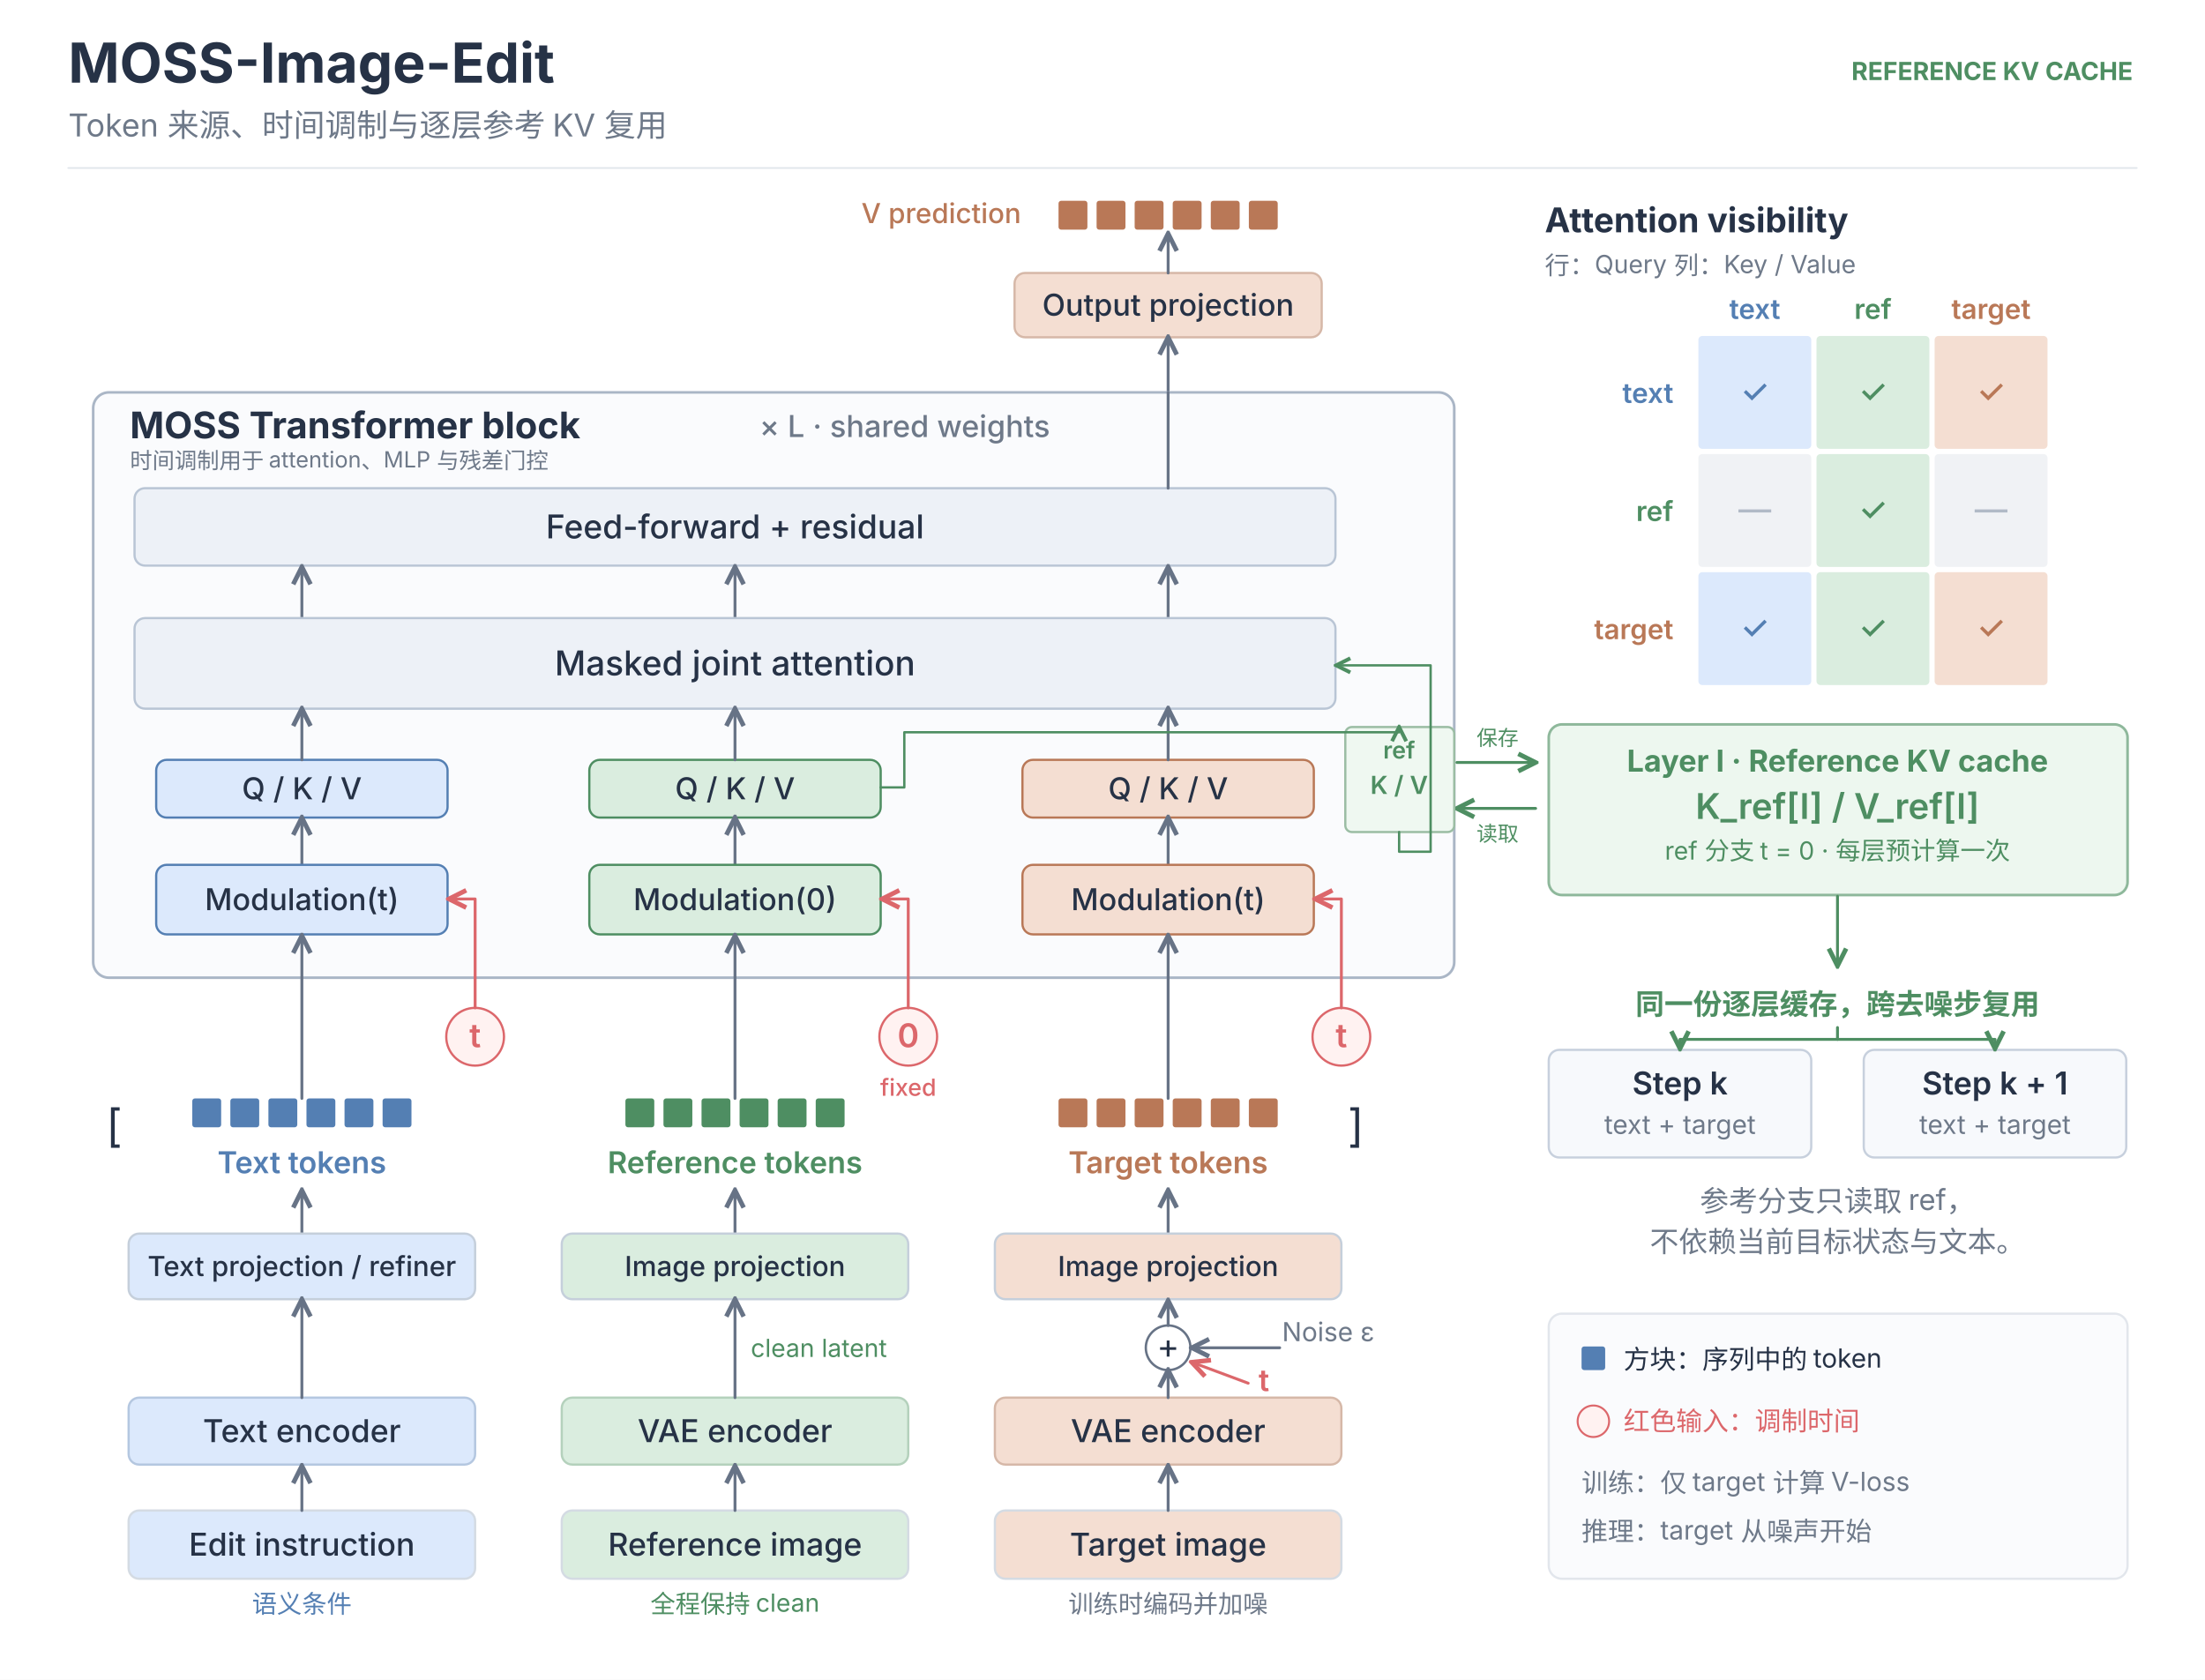
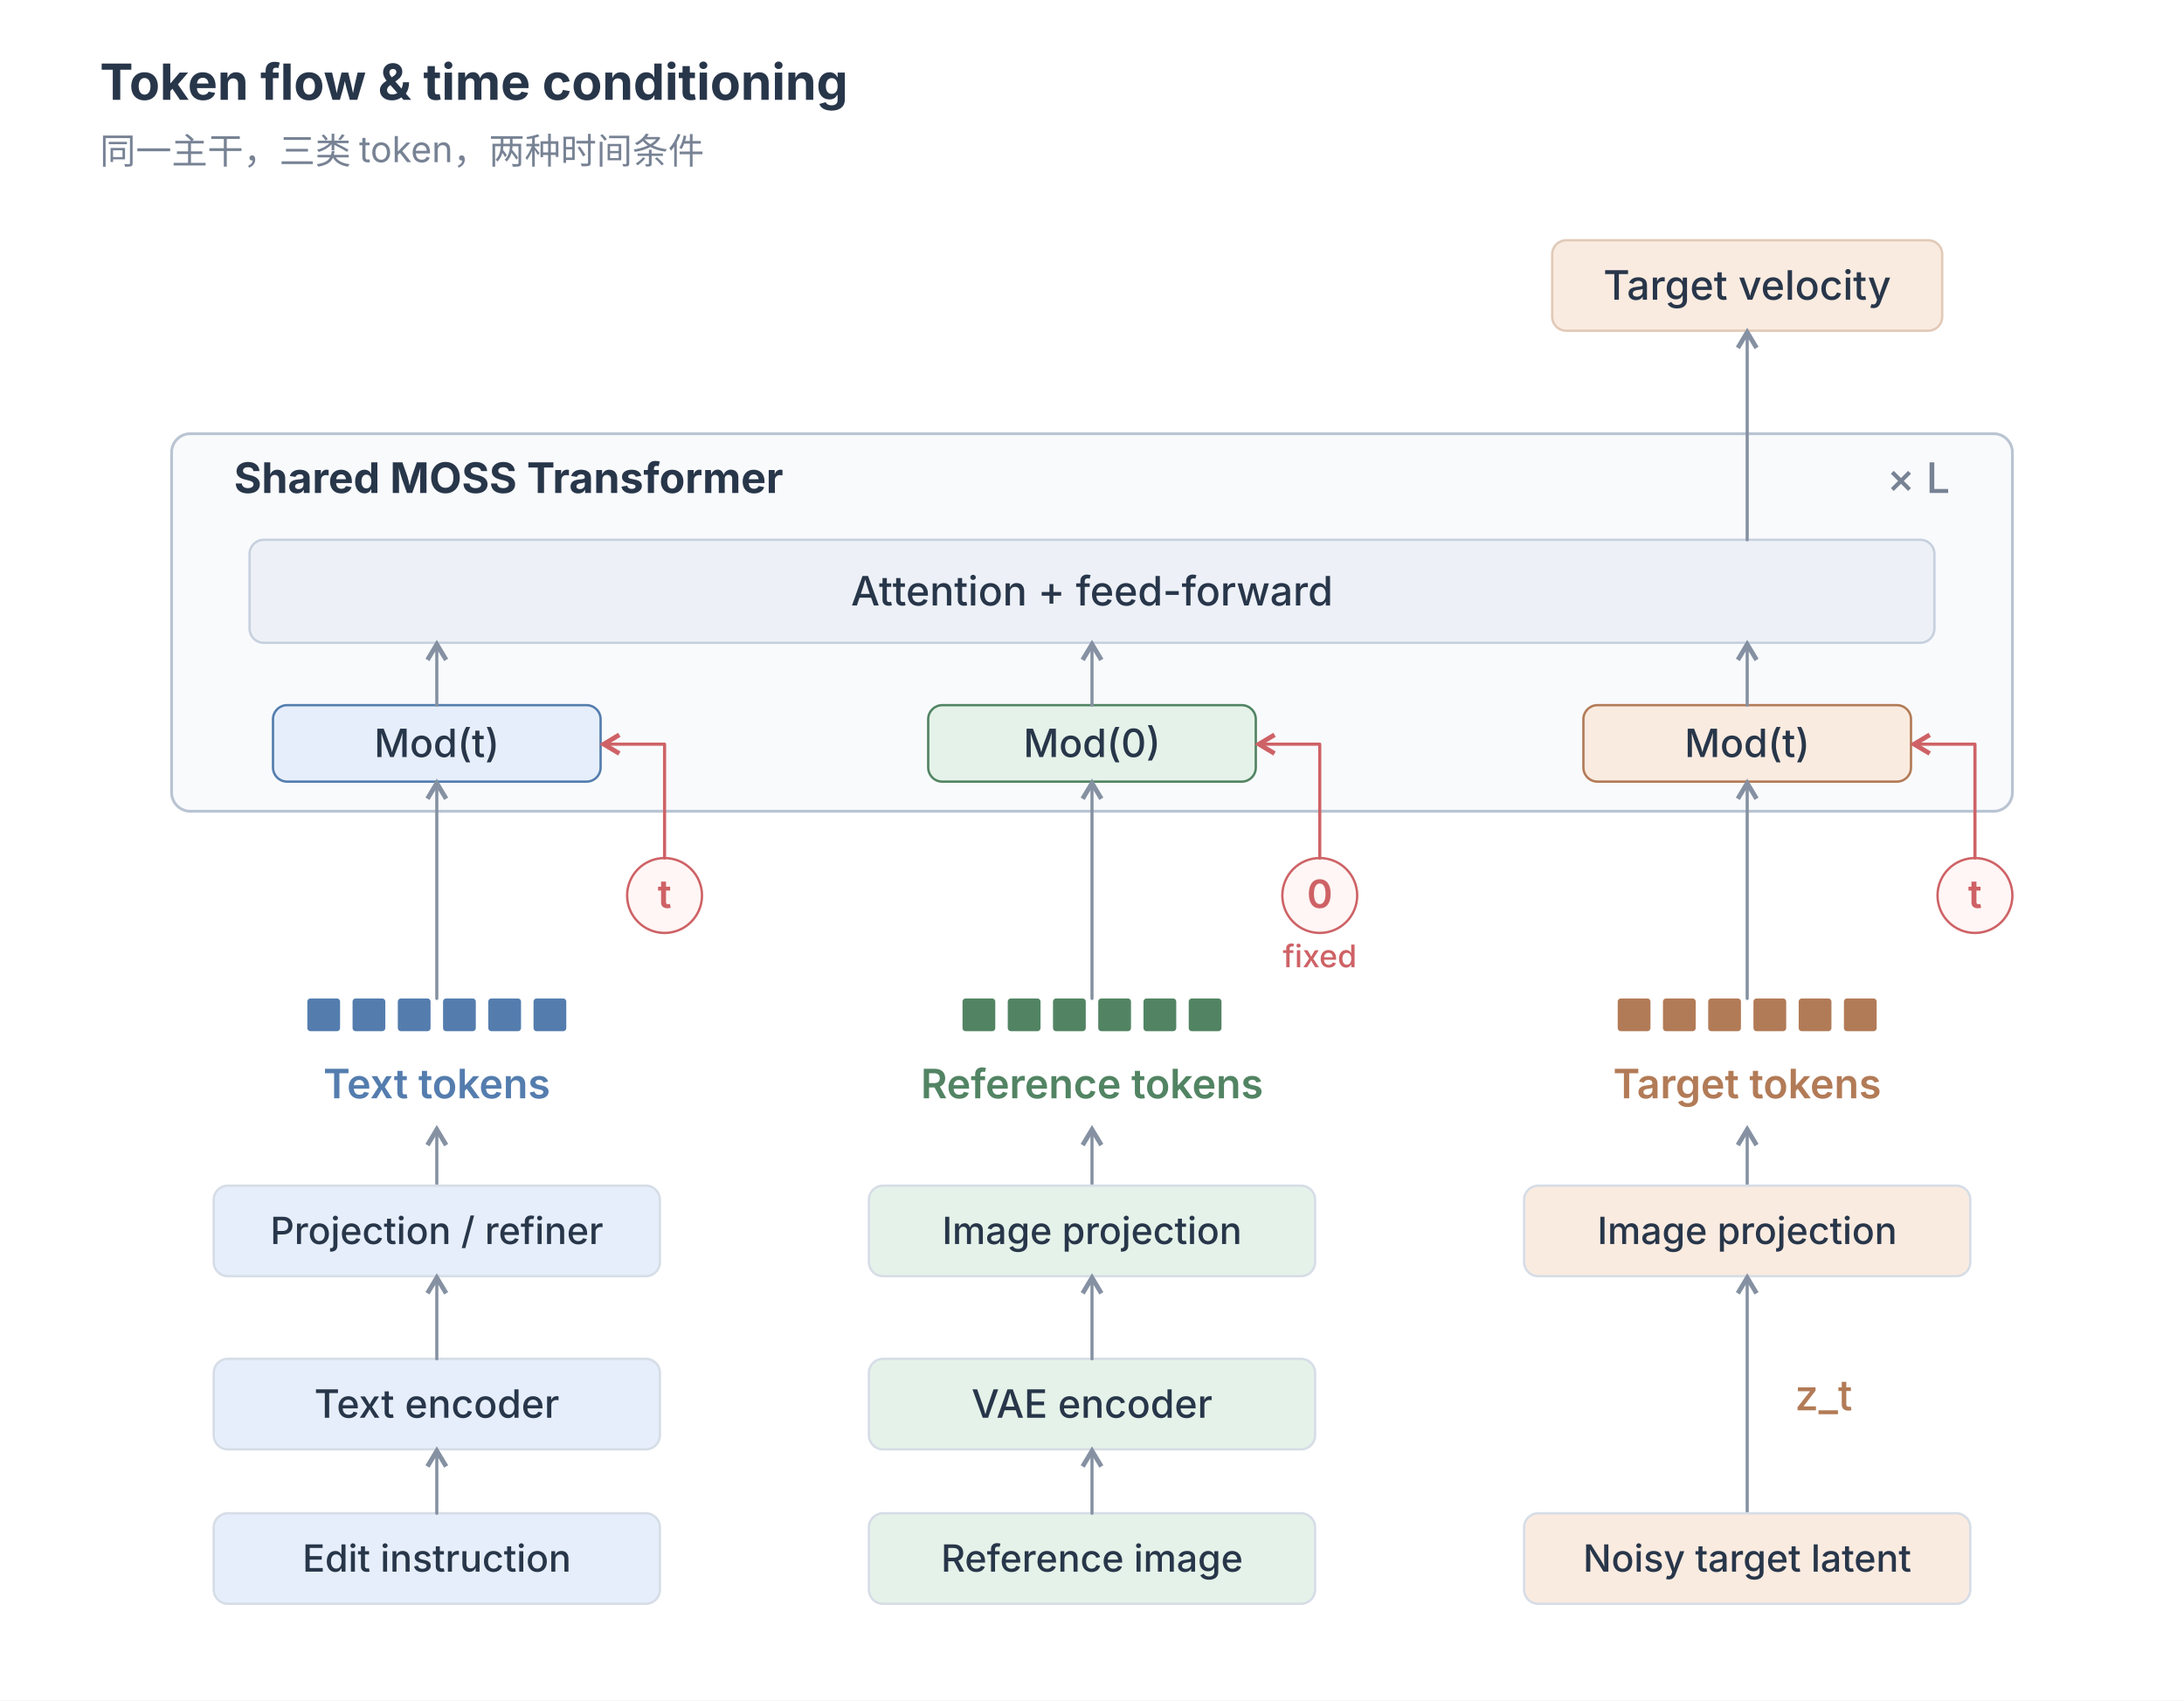
- <svg xmlns="http://www.w3.org/2000/svg" viewBox="0 0 1680 1280" role="img" aria-labelledby="title desc">
+ <svg xmlns="http://www.w3.org/2000/svg" width="1400" height="1090" viewBox="0 0 1400 1090" role="img" aria-labelledby="title desc">
  <defs>
-     <marker id="arrow" markerWidth="8" markerHeight="8" refX="7" refY="4" orient="auto-start-reverse">
-       <path d="M1 1 L7 4 L1 7" fill="none" stroke="#677386" stroke-width="1.6" />
+     <marker id="arrow" markerWidth="9" markerHeight="9" refX="7" refY="4.5" orient="auto">
+       <path d="M2 1.5 L7 4.5 L2 7.5" fill="none" stroke="#8591a2" stroke-width="1.5" />
    </marker>
-     <marker id="time" markerWidth="8" markerHeight="8" refX="7" refY="4" orient="auto-start-reverse">
-       <path d="M1 1 L7 4 L1 7" fill="none" stroke="#dc676b" stroke-width="1.6" />
+     <marker id="time" markerWidth="9" markerHeight="9" refX="7" refY="4.5" orient="auto">
+       <path d="M2 1.5 L7 4.5 L2 7.5" fill="none" stroke="#ce6266" stroke-width="1.5" />
    </marker>
-     <marker id="cache" markerWidth="8" markerHeight="8" refX="7" refY="4" orient="auto-start-reverse">
-       <path d="M1 1 L7 4 L1 7" fill="none" stroke="#4e8e62" stroke-width="1.6" />
+     <marker id="cache" markerWidth="9" markerHeight="9" refX="7" refY="4.5" orient="auto">
+       <path d="M2 1.5 L7 4.5 L2 7.5" fill="none" stroke="#528463" stroke-width="1.5" />
    </marker>
  </defs>
-   <rect width="1680" height="1280" fill="white" />
+   <rect width="1400" height="1090" fill="white" />
  <g font-family="Inter, Noto Sans CJK SC, sans-serif">
-     <text x="52" y="63" fill="#263246" font-size="42" font-weight="700" text-anchor="start">MOSS-Image-Edit</text>
-     <text x="52" y="104" fill="#6e7989" font-size="24" font-weight="400" text-anchor="start">Token 来源、时间调制与逐层参考 KV 复用</text>
-     <text x="1625" y="61" fill="#4e8e62" font-size="19" font-weight="650" text-anchor="end">REFERENCE KV CACHE</text>
-     <path d="M52 128 H1628" fill="none" stroke="#e1e6ec" stroke-width="1.3" stroke-linecap="round" stroke-linejoin="round" />
-     <rect x="806.5" y="153" width="22" height="22" rx="2" fill="#b97857" stroke="none" stroke-width="1.7" />
-     <rect x="835.5" y="153" width="22" height="22" rx="2" fill="#b97857" stroke="none" stroke-width="1.7" />
-     <rect x="864.5" y="153" width="22" height="22" rx="2" fill="#b97857" stroke="none" stroke-width="1.7" />
-     <rect x="893.5" y="153" width="22" height="22" rx="2" fill="#b97857" stroke="none" stroke-width="1.7" />
-     <rect x="922.5" y="153" width="22" height="22" rx="2" fill="#b97857" stroke="none" stroke-width="1.7" />
-     <rect x="951.5" y="153" width="22" height="22" rx="2" fill="#b97857" stroke="none" stroke-width="1.7" />
-     <text x="778" y="170" fill="#b97857" font-size="21" font-weight="550" text-anchor="end">V prediction</text>
-     <rect x="773.0" y="208" width="234" height="49" rx="8" fill="#f4ded2" stroke="#d6b8a8" stroke-width="1.7" />
-     <text x="890" y="240.55" fill="#263246" font-size="23" font-weight="550" text-anchor="middle">Output projection</text>
-     <path d="M890 208 V178" fill="none" stroke="#677386" stroke-width="2.2" stroke-linecap="round" stroke-linejoin="round" marker-end="url(#arrow)" />
-     <path d="M890 299 V257" fill="none" stroke="#677386" stroke-width="2.2" stroke-linecap="round" stroke-linejoin="round" marker-end="url(#arrow)" />
-     <rect x="71" y="299" width="1037" height="446" rx="12" fill="#fafbfd" stroke="#aab6c6" stroke-width="2" />
-     <text x="99" y="334" fill="#263246" font-size="28" font-weight="650" text-anchor="start">MOSS Transformer block</text>
-     <text x="800" y="333" fill="#6e7989" font-size="23" font-weight="500" text-anchor="end">× L · shared weights</text>
-     <text x="99" y="357" fill="#6e7989" font-size="17" font-weight="400" text-anchor="start">时间调制用于 attention、MLP 与残差门控</text>
-     <rect x="102.5" y="372" width="915" height="59" rx="8" fill="#edf1f7" stroke="#b9c5d5" stroke-width="1.7" />
-     <text x="560" y="410.25" fill="#263246" font-size="25" font-weight="550" text-anchor="middle">Feed-forward + residual</text>
-     <path d="M890 372 V299" fill="none" stroke="#677386" stroke-width="2.2" stroke-linecap="round" stroke-linejoin="round" />
-     <path d="M230 471 V432" fill="none" stroke="#677386" stroke-width="2.2" stroke-linecap="round" stroke-linejoin="round" marker-end="url(#arrow)" />
-     <path d="M560 471 V432" fill="none" stroke="#677386" stroke-width="2.2" stroke-linecap="round" stroke-linejoin="round" marker-end="url(#arrow)" />
-     <path d="M890 471 V432" fill="none" stroke="#677386" stroke-width="2.2" stroke-linecap="round" stroke-linejoin="round" marker-end="url(#arrow)" />
-     <rect x="102.5" y="471" width="915" height="69" rx="8" fill="#edf1f7" stroke="#b9c5d5" stroke-width="1.7" />
-     <text x="560" y="514.6" fill="#263246" font-size="26" font-weight="550" text-anchor="middle">Masked joint attention</text>
-     <rect x="119.0" y="579" width="222" height="44" rx="8" fill="#dce9fc" stroke="#547fb3" stroke-width="1.7" />
-     <text x="230" y="609.05" fill="#263246" font-size="23" font-weight="550" text-anchor="middle">Q / K / V</text>
-     <path d="M230 579 V540" fill="none" stroke="#677386" stroke-width="2.2" stroke-linecap="round" stroke-linejoin="round" marker-end="url(#arrow)" />
-     <path d="M230 659 V623" fill="none" stroke="#677386" stroke-width="2.2" stroke-linecap="round" stroke-linejoin="round" marker-end="url(#arrow)" />
-     <rect x="449.0" y="579" width="222" height="44" rx="8" fill="#daeddf" stroke="#4e8e62" stroke-width="1.7" />
-     <text x="560" y="609.05" fill="#263246" font-size="23" font-weight="550" text-anchor="middle">Q / K / V</text>
-     <path d="M560 579 V540" fill="none" stroke="#677386" stroke-width="2.2" stroke-linecap="round" stroke-linejoin="round" marker-end="url(#arrow)" />
-     <path d="M560 659 V623" fill="none" stroke="#677386" stroke-width="2.2" stroke-linecap="round" stroke-linejoin="round" marker-end="url(#arrow)" />
-     <rect x="779.0" y="579" width="222" height="44" rx="8" fill="#f4ded2" stroke="#b97857" stroke-width="1.7" />
-     <text x="890" y="609.05" fill="#263246" font-size="23" font-weight="550" text-anchor="middle">Q / K / V</text>
-     <path d="M890 579 V540" fill="none" stroke="#677386" stroke-width="2.2" stroke-linecap="round" stroke-linejoin="round" marker-end="url(#arrow)" />
-     <path d="M890 659 V623" fill="none" stroke="#677386" stroke-width="2.2" stroke-linecap="round" stroke-linejoin="round" marker-end="url(#arrow)" />
-     <rect x="119.0" y="659" width="222" height="53" rx="8" fill="#dce9fc" stroke="#547fb3" stroke-width="1.7" />
-     <text x="230" y="693.55" fill="#263246" font-size="23" font-weight="550" text-anchor="middle">Modulation(t)</text>
-     <rect x="449.0" y="659" width="222" height="53" rx="8" fill="#daeddf" stroke="#4e8e62" stroke-width="1.7" />
-     <text x="560" y="693.55" fill="#263246" font-size="23" font-weight="550" text-anchor="middle">Modulation(0)</text>
-     <rect x="779.0" y="659" width="222" height="53" rx="8" fill="#f4ded2" stroke="#b97857" stroke-width="1.7" />
-     <text x="890" y="693.55" fill="#263246" font-size="23" font-weight="550" text-anchor="middle">Modulation(t)</text>
-     <circle cx="362" cy="790" r="22" fill="#fff2f1" stroke="#dc676b" stroke-width="1.7" />
-     <text x="362" y="798" fill="#dc676b" font-size="25" font-weight="600" text-anchor="middle">t</text>
-     <path d="M362 768 V685 H342" fill="none" stroke="#dc676b" stroke-width="2.2" stroke-linecap="round" stroke-linejoin="round" marker-end="url(#time)" />
-     <path d="M230 837 V746" fill="none" stroke="#677386" stroke-width="2.2" stroke-linecap="round" stroke-linejoin="round" />
-     <path d="M230 745 V713" fill="none" stroke="#677386" stroke-width="2.2" stroke-linecap="round" stroke-linejoin="round" marker-end="url(#arrow)" />
-     <circle cx="692" cy="790" r="22" fill="#fff2f1" stroke="#dc676b" stroke-width="1.7" />
-     <text x="692" y="798" fill="#dc676b" font-size="25" font-weight="600" text-anchor="middle">0</text>
-     <path d="M692 768 V685 H672" fill="none" stroke="#dc676b" stroke-width="2.2" stroke-linecap="round" stroke-linejoin="round" marker-end="url(#time)" />
-     <path d="M560 837 V746" fill="none" stroke="#677386" stroke-width="2.2" stroke-linecap="round" stroke-linejoin="round" />
-     <path d="M560 745 V713" fill="none" stroke="#677386" stroke-width="2.2" stroke-linecap="round" stroke-linejoin="round" marker-end="url(#arrow)" />
-     <circle cx="1022" cy="790" r="22" fill="#fff2f1" stroke="#dc676b" stroke-width="1.7" />
-     <text x="1022" y="798" fill="#dc676b" font-size="25" font-weight="600" text-anchor="middle">t</text>
-     <path d="M1022 768 V685 H1002" fill="none" stroke="#dc676b" stroke-width="2.2" stroke-linecap="round" stroke-linejoin="round" marker-end="url(#time)" />
-     <path d="M890 837 V746" fill="none" stroke="#677386" stroke-width="2.2" stroke-linecap="round" stroke-linejoin="round" />
-     <path d="M890 745 V713" fill="none" stroke="#677386" stroke-width="2.2" stroke-linecap="round" stroke-linejoin="round" marker-end="url(#arrow)" />
-     <text x="692" y="835" fill="#dc676b" font-size="18" font-weight="500" text-anchor="middle">fixed</text>
-     <rect x="146.5" y="837" width="22" height="22" rx="2" fill="#547fb3" stroke="none" stroke-width="1.7" />
-     <rect x="175.5" y="837" width="22" height="22" rx="2" fill="#547fb3" stroke="none" stroke-width="1.7" />
-     <rect x="204.5" y="837" width="22" height="22" rx="2" fill="#547fb3" stroke="none" stroke-width="1.7" />
-     <rect x="233.5" y="837" width="22" height="22" rx="2" fill="#547fb3" stroke="none" stroke-width="1.7" />
-     <rect x="262.5" y="837" width="22" height="22" rx="2" fill="#547fb3" stroke="none" stroke-width="1.7" />
-     <rect x="291.5" y="837" width="22" height="22" rx="2" fill="#547fb3" stroke="none" stroke-width="1.7" />
-     <text x="230" y="894" fill="#547fb3" font-size="23" font-weight="600" text-anchor="middle">Text tokens</text>
-     <path d="M230 940 V907" fill="none" stroke="#677386" stroke-width="2.2" stroke-linecap="round" stroke-linejoin="round" marker-end="url(#arrow)" />
-     <rect x="476.5" y="837" width="22" height="22" rx="2" fill="#4e8e62" stroke="none" stroke-width="1.7" />
-     <rect x="505.5" y="837" width="22" height="22" rx="2" fill="#4e8e62" stroke="none" stroke-width="1.7" />
-     <rect x="534.5" y="837" width="22" height="22" rx="2" fill="#4e8e62" stroke="none" stroke-width="1.7" />
-     <rect x="563.5" y="837" width="22" height="22" rx="2" fill="#4e8e62" stroke="none" stroke-width="1.7" />
-     <rect x="592.5" y="837" width="22" height="22" rx="2" fill="#4e8e62" stroke="none" stroke-width="1.7" />
-     <rect x="621.5" y="837" width="22" height="22" rx="2" fill="#4e8e62" stroke="none" stroke-width="1.7" />
-     <text x="560" y="894" fill="#4e8e62" font-size="23" font-weight="600" text-anchor="middle">Reference tokens</text>
-     <path d="M560 940 V907" fill="none" stroke="#677386" stroke-width="2.2" stroke-linecap="round" stroke-linejoin="round" marker-end="url(#arrow)" />
-     <rect x="806.5" y="837" width="22" height="22" rx="2" fill="#b97857" stroke="none" stroke-width="1.7" />
-     <rect x="835.5" y="837" width="22" height="22" rx="2" fill="#b97857" stroke="none" stroke-width="1.7" />
-     <rect x="864.5" y="837" width="22" height="22" rx="2" fill="#b97857" stroke="none" stroke-width="1.7" />
-     <rect x="893.5" y="837" width="22" height="22" rx="2" fill="#b97857" stroke="none" stroke-width="1.7" />
-     <rect x="922.5" y="837" width="22" height="22" rx="2" fill="#b97857" stroke="none" stroke-width="1.7" />
-     <rect x="951.5" y="837" width="22" height="22" rx="2" fill="#b97857" stroke="none" stroke-width="1.7" />
-     <text x="890" y="894" fill="#b97857" font-size="23" font-weight="600" text-anchor="middle">Target tokens</text>
-     <path d="M890 940 V907" fill="none" stroke="#677386" stroke-width="2.2" stroke-linecap="round" stroke-linejoin="round" marker-end="url(#arrow)" />
-     <text x="87" y="870" fill="#263246" font-size="34" font-weight="400" text-anchor="middle">[</text>
-     <text x="1033" y="870" fill="#263246" font-size="34" font-weight="400" text-anchor="middle">]</text>
-     <rect x="98.0" y="940" width="264" height="50" rx="8" fill="#dce9fc" stroke="#c5cfdb" stroke-width="1.7" />
-     <text x="230" y="972.35" fill="#263246" font-size="21" font-weight="550" text-anchor="middle">Text projection / refiner</text>
-     <rect x="428.0" y="940" width="264" height="50" rx="8" fill="#daeddf" stroke="#c5cfdb" stroke-width="1.7" />
-     <text x="560" y="972.35" fill="#263246" font-size="21" font-weight="550" text-anchor="middle">Image projection</text>
-     <rect x="758.0" y="940" width="264" height="50" rx="8" fill="#f4ded2" stroke="#c5cfdb" stroke-width="1.7" />
-     <text x="890" y="972.35" fill="#263246" font-size="21" font-weight="550" text-anchor="middle">Image projection</text>
-     <rect x="98.0" y="1065" width="264" height="51" rx="8" fill="#dce9fc" stroke="#b4c7e0" stroke-width="1.7" />
-     <text x="230" y="1098.9" fill="#263246" font-size="24" font-weight="550" text-anchor="middle">Text encoder</text>
-     <rect x="428.0" y="1065" width="264" height="51" rx="8" fill="#daeddf" stroke="#b4d1bc" stroke-width="1.7" />
-     <text x="560" y="1098.9" fill="#263246" font-size="24" font-weight="550" text-anchor="middle">VAE encoder</text>
-     <rect x="758.0" y="1065" width="264" height="51" rx="8" fill="#f4ded2" stroke="#d6b8a8" stroke-width="1.7" />
-     <text x="890" y="1098.9" fill="#263246" font-size="24" font-weight="550" text-anchor="middle">VAE encoder</text>
-     <path d="M230 1065 V990" fill="none" stroke="#677386" stroke-width="2.2" stroke-linecap="round" stroke-linejoin="round" marker-end="url(#arrow)" />
-     <path d="M560 1065 V990" fill="none" stroke="#677386" stroke-width="2.2" stroke-linecap="round" stroke-linejoin="round" marker-end="url(#arrow)" />
-     <text x="572" y="1034" fill="#4e8e62" font-size="19" font-weight="400" text-anchor="start">clean latent</text>
-     <circle cx="890" cy="1027" r="17" fill="white" stroke="#677386" stroke-width="1.8" />
-     <text x="890" y="1035" fill="#263246" font-size="26" font-weight="400" text-anchor="middle">+</text>
-     <path d="M890 1065 V1044" fill="none" stroke="#677386" stroke-width="2.2" stroke-linecap="round" stroke-linejoin="round" marker-end="url(#arrow)" />
-     <path d="M890 1010 V991" fill="none" stroke="#677386" stroke-width="2.2" stroke-linecap="round" stroke-linejoin="round" marker-end="url(#arrow)" />
-     <text x="1012" y="1022" fill="#6e7989" font-size="20" font-weight="400" text-anchor="middle">Noise ε</text>
-     <path d="M975 1027 H908" fill="none" stroke="#677386" stroke-width="2.2" stroke-linecap="round" stroke-linejoin="round" marker-end="url(#arrow)" />
-     <text x="963" y="1060" fill="#dc676b" font-size="23" font-weight="600" text-anchor="middle">t</text>
-     <path d="M951 1054 L908 1038" fill="none" stroke="#dc676b" stroke-width="2.2" stroke-linecap="round" stroke-linejoin="round" marker-end="url(#time)" />
-     <rect x="98.0" y="1151" width="264" height="52" rx="8" fill="#dce9fc" stroke="#d4dbe3" stroke-width="1.7" />
-     <text x="230" y="1185.4" fill="#263246" font-size="24" font-weight="550" text-anchor="middle">Edit instruction</text>
-     <path d="M230 1151 V1117" fill="none" stroke="#677386" stroke-width="2.2" stroke-linecap="round" stroke-linejoin="round" marker-end="url(#arrow)" />
-     <rect x="428.0" y="1151" width="264" height="52" rx="8" fill="#daeddf" stroke="#d4dbe3" stroke-width="1.7" />
-     <text x="560" y="1185.4" fill="#263246" font-size="24" font-weight="550" text-anchor="middle">Reference image</text>
-     <path d="M560 1151 V1117" fill="none" stroke="#677386" stroke-width="2.2" stroke-linecap="round" stroke-linejoin="round" marker-end="url(#arrow)" />
-     <rect x="758.0" y="1151" width="264" height="52" rx="8" fill="#f4ded2" stroke="#d4dbe3" stroke-width="1.7" />
-     <text x="890" y="1185.4" fill="#263246" font-size="24" font-weight="550" text-anchor="middle">Target image</text>
-     <path d="M890 1151 V1117" fill="none" stroke="#677386" stroke-width="2.2" stroke-linecap="round" stroke-linejoin="round" marker-end="url(#arrow)" />
-     <text x="890" y="1229" fill="#6e7989" font-size="19" font-weight="400" text-anchor="middle">训练时编码并加噪</text>
-     <text x="230" y="1229" fill="#547fb3" font-size="19" font-weight="400" text-anchor="middle">语义条件</text>
-     <text x="560" y="1229" fill="#4e8e62" font-size="19" font-weight="400" text-anchor="middle">全程保持 clean</text>
-     <text x="1177" y="177" fill="#263246" font-size="26" font-weight="650" text-anchor="start">Attention visibility</text>
-     <text x="1177" y="209" fill="#6e7989" font-size="19" font-weight="400" text-anchor="start">行：Query     列：Key / Value</text>
-     <text x="1337.0" y="243" fill="#547fb3" font-size="21" font-weight="600" text-anchor="middle">text</text>
-     <text x="1275" y="307.0" fill="#547fb3" font-size="21" font-weight="600" text-anchor="end">text</text>
-     <rect x="1294" y="256" width="86" height="86" rx="3" fill="#dce9fc" stroke="none" stroke-width="1.7" />
-     <text x="1337.0" y="307.0" fill="#547fb3" font-size="25" font-weight="550" text-anchor="middle">✓</text>
-     <rect x="1384" y="256" width="86" height="86" rx="3" fill="#daeddf" stroke="none" stroke-width="1.7" />
-     <text x="1427.0" y="307.0" fill="#4e8e62" font-size="25" font-weight="550" text-anchor="middle">✓</text>
-     <rect x="1474" y="256" width="86" height="86" rx="3" fill="#f4ded2" stroke="none" stroke-width="1.7" />
-     <text x="1517.0" y="307.0" fill="#b97857" font-size="25" font-weight="550" text-anchor="middle">✓</text>
-     <text x="1427.0" y="243" fill="#4e8e62" font-size="21" font-weight="600" text-anchor="middle">ref</text>
-     <text x="1275" y="397.0" fill="#4e8e62" font-size="21" font-weight="600" text-anchor="end">ref</text>
-     <rect x="1294" y="346" width="86" height="86" rx="3" fill="#f0f2f5" stroke="none" stroke-width="1.7" />
-     <text x="1337.0" y="397.0" fill="#b1bac7" font-size="25" font-weight="550" text-anchor="middle">—</text>
-     <rect x="1384" y="346" width="86" height="86" rx="3" fill="#daeddf" stroke="none" stroke-width="1.7" />
-     <text x="1427.0" y="397.0" fill="#4e8e62" font-size="25" font-weight="550" text-anchor="middle">✓</text>
-     <rect x="1474" y="346" width="86" height="86" rx="3" fill="#f0f2f5" stroke="none" stroke-width="1.7" />
-     <text x="1517.0" y="397.0" fill="#b1bac7" font-size="25" font-weight="550" text-anchor="middle">—</text>
-     <text x="1517.0" y="243" fill="#b97857" font-size="21" font-weight="600" text-anchor="middle">target</text>
-     <text x="1275" y="487.0" fill="#b97857" font-size="21" font-weight="600" text-anchor="end">target</text>
-     <rect x="1294" y="436" width="86" height="86" rx="3" fill="#dce9fc" stroke="none" stroke-width="1.7" />
-     <text x="1337.0" y="487.0" fill="#547fb3" font-size="25" font-weight="550" text-anchor="middle">✓</text>
-     <rect x="1384" y="436" width="86" height="86" rx="3" fill="#daeddf" stroke="none" stroke-width="1.7" />
-     <text x="1427.0" y="487.0" fill="#4e8e62" font-size="25" font-weight="550" text-anchor="middle">✓</text>
-     <rect x="1474" y="436" width="86" height="86" rx="3" fill="#f4ded2" stroke="none" stroke-width="1.7" />
-     <text x="1517.0" y="487.0" fill="#b97857" font-size="25" font-weight="550" text-anchor="middle">✓</text>
-     <path d="M1110 581 H1170" fill="none" stroke="#4e8e62" stroke-width="2.2" stroke-linecap="round" stroke-linejoin="round" marker-end="url(#cache)" />
-     <text x="1141" y="568" fill="#4e8e62" font-size="16" font-weight="500" text-anchor="middle">保存</text>
-     <path d="M1170 616 H1110" fill="none" stroke="#4e8e62" stroke-width="2.2" stroke-linecap="round" stroke-linejoin="round" marker-end="url(#cache)" />
-     <text x="1141" y="641" fill="#4e8e62" font-size="16" font-weight="500" text-anchor="middle">读取</text>
-     <rect x="1025" y="554" width="83" height="80" rx="5" fill="#eff8f1" stroke="#9bbda4" stroke-width="1.7" />
-     <text x="1066" y="578" fill="#4e8e62" font-size="18" font-weight="600" text-anchor="middle">ref</text>
-     <text x="1066" y="605" fill="#4e8e62" font-size="19" font-weight="600" text-anchor="middle">K / V</text>
-     <path d="M671 600 H689 V558 H1066 V554" fill="none" stroke="#4e8e62" stroke-width="1.8" stroke-linecap="round" stroke-linejoin="round" marker-end="url(#cache)" />
-     <path d="M1066 634 V649 H1090 V507 H1018" fill="none" stroke="#4e8e62" stroke-width="1.8" stroke-linecap="round" stroke-linejoin="round" marker-end="url(#cache)" />
-     <rect x="1180" y="552" width="441" height="130" rx="10" fill="#edf7ef" stroke="#8eb89b" stroke-width="2" />
-     <text x="1400" y="588" fill="#4e8e62" font-size="23" font-weight="650" text-anchor="middle">Layer l · Reference KV cache</text>
-     <text x="1400" y="624" fill="#4e8e62" font-size="27" font-weight="600" text-anchor="middle">K_ref[l]  /  V_ref[l]</text>
-     <text x="1400" y="655" fill="#4e8e62" font-size="19" font-weight="400" text-anchor="middle">ref 分支 t = 0 · 每层预计算一次</text>
-     <path d="M1400 683 V736" fill="none" stroke="#4e8e62" stroke-width="2.2" stroke-linecap="round" stroke-linejoin="round" marker-end="url(#cache)" />
-     <text x="1400" y="773" fill="#4e8e62" font-size="22" font-weight="550" text-anchor="middle">同一份逐层缓存，跨去噪步复用</text>
-     <rect x="1180" y="800" width="200" height="82" rx="8" fill="#f7f9fc" stroke="#c7d0dd" stroke-width="1.7" />
-     <rect x="1420" y="800" width="200" height="82" rx="8" fill="#f7f9fc" stroke="#c7d0dd" stroke-width="1.7" />
-     <text x="1280" y="834" fill="#263246" font-size="24" font-weight="600" text-anchor="middle">Step k</text>
-     <text x="1280" y="864" fill="#6e7989" font-size="20" font-weight="400" text-anchor="middle">text + target</text>
-     <text x="1520" y="834" fill="#263246" font-size="24" font-weight="600" text-anchor="middle">Step k + 1</text>
-     <text x="1520" y="864" fill="#6e7989" font-size="20" font-weight="400" text-anchor="middle">text + target</text>
-     <path d="M1400 783 V792 H1280 V799" fill="none" stroke="#4e8e62" stroke-width="2.2" stroke-linecap="round" stroke-linejoin="round" marker-end="url(#cache)" />
-     <path d="M1400 792 H1520 V799" fill="none" stroke="#4e8e62" stroke-width="2.2" stroke-linecap="round" stroke-linejoin="round" marker-end="url(#cache)" />
-     <text x="1400" y="923" fill="#6e7989" font-size="22" font-weight="400" text-anchor="middle">参考分支只读取 ref，</text>
-     <text x="1400" y="954" fill="#6e7989" font-size="22" font-weight="400" text-anchor="middle">不依赖当前目标状态与文本。</text>
-     <rect x="1180" y="1001" width="441" height="202" rx="10" fill="#fafbfd" stroke="#e2e6ec" stroke-width="1.7" />
-     <rect x="1205" y="1026" width="18" height="18" rx="2" fill="#547fb3" stroke="none" stroke-width="1.7" />
-     <text x="1237" y="1043" fill="#263246" font-size="20" font-weight="400" text-anchor="start">方块：序列中的 token</text>
-     <circle cx="1214" cy="1083" r="12" fill="#fff2f1" stroke="#dc676b" stroke-width="1.5" />
-     <text x="1237" y="1090" fill="#dc676b" font-size="20" font-weight="400" text-anchor="start">红色输入：调制时间</text>
-     <text x="1205" y="1137" fill="#6e7989" font-size="20" font-weight="400" text-anchor="start">训练：仅 target 计算 V-loss</text>
-     <text x="1205" y="1174" fill="#6e7989" font-size="20" font-weight="400" text-anchor="start">推理：target 从噪声开始</text>
+     <text x="64" y="64" fill="#28364a" font-size="32" font-weight="650" text-anchor="start">Token flow &amp; time conditioning</text>
+     <text x="64" y="105" fill="#778294" font-size="23" font-weight="400" text-anchor="start">同一主干，三类 token，两种时间条件</text>
+     <rect x="995.0" y="154" width="250" height="58" rx="9" fill="#faebe0" stroke="#e1c9b7" stroke-width="1.5" />
+     <text x="1120" y="192.1" fill="#28364a" font-size="26" font-weight="550" text-anchor="middle">Target velocity</text>
+     <rect x="110" y="278" width="1180" height="242" rx="12" fill="#f9fafc" stroke="#b9c4d2" stroke-width="1.8" />
+     <text x="150" y="316" fill="#28364a" font-size="27" font-weight="650" text-anchor="start">Shared MOSS Transformer</text>
+     <text x="1250" y="316" fill="#778294" font-size="27" font-weight="550" text-anchor="end">× L</text>
+     <rect x="160.0" y="346" width="1080" height="66" rx="9" fill="#edf1f7" stroke="#c6d0de" stroke-width="1.5" />
+     <text x="700" y="388.1" fill="#28364a" font-size="26" font-weight="550" text-anchor="middle">Attention + feed-forward</text>
+     <path d="M1120 346 V213" fill="none" stroke="#8591a2" stroke-width="2" stroke-linecap="round" stroke-linejoin="round" marker-end="url(#arrow)" />
+     <rect x="175.0" y="452" width="210" height="49" rx="9" fill="#e6eefb" stroke="#547dae" stroke-width="1.5" />
+     <text x="280" y="485.25" fill="#28364a" font-size="25" font-weight="550" text-anchor="middle">Mod(t)</text>
+     <path d="M280 452 V413" fill="none" stroke="#8591a2" stroke-width="2" stroke-linecap="round" stroke-linejoin="round" marker-end="url(#arrow)" />
+     <rect x="595.0" y="452" width="210" height="49" rx="9" fill="#e5f2e9" stroke="#528463" stroke-width="1.5" />
+     <text x="700" y="485.25" fill="#28364a" font-size="25" font-weight="550" text-anchor="middle">Mod(0)</text>
+     <path d="M700 452 V413" fill="none" stroke="#8591a2" stroke-width="2" stroke-linecap="round" stroke-linejoin="round" marker-end="url(#arrow)" />
+     <rect x="1015.0" y="452" width="210" height="49" rx="9" fill="#faebe0" stroke="#b27b57" stroke-width="1.5" />
+     <text x="1120" y="485.25" fill="#28364a" font-size="25" font-weight="550" text-anchor="middle">Mod(t)</text>
+     <path d="M1120 452 V413" fill="none" stroke="#8591a2" stroke-width="2" stroke-linecap="round" stroke-linejoin="round" marker-end="url(#arrow)" />
+     <circle cx="426" cy="574" r="24" fill="#fff6f5" stroke="#ce6266" stroke-width="1.5" />
+     <text x="426" y="582" fill="#ce6266" font-size="25" font-weight="600" text-anchor="middle">t</text>
+     <path d="M426 550 V477 H387" fill="none" stroke="#ce6266" stroke-width="2" stroke-linecap="round" stroke-linejoin="round" marker-end="url(#time)" />
+     <path d="M280 640 V502" fill="none" stroke="#8591a2" stroke-width="2" stroke-linecap="round" stroke-linejoin="round" marker-end="url(#arrow)" />
+     <circle cx="846" cy="574" r="24" fill="#fff6f5" stroke="#ce6266" stroke-width="1.5" />
+     <text x="846" y="582" fill="#ce6266" font-size="25" font-weight="600" text-anchor="middle">0</text>
+     <path d="M846 550 V477 H807" fill="none" stroke="#ce6266" stroke-width="2" stroke-linecap="round" stroke-linejoin="round" marker-end="url(#time)" />
+     <path d="M700 640 V502" fill="none" stroke="#8591a2" stroke-width="2" stroke-linecap="round" stroke-linejoin="round" marker-end="url(#arrow)" />
+     <circle cx="1266" cy="574" r="24" fill="#fff6f5" stroke="#ce6266" stroke-width="1.5" />
+     <text x="1266" y="582" fill="#ce6266" font-size="25" font-weight="600" text-anchor="middle">t</text>
+     <path d="M1266 550 V477 H1227" fill="none" stroke="#ce6266" stroke-width="2" stroke-linecap="round" stroke-linejoin="round" marker-end="url(#time)" />
+     <path d="M1120 640 V502" fill="none" stroke="#8591a2" stroke-width="2" stroke-linecap="round" stroke-linejoin="round" marker-end="url(#arrow)" />
+     <text x="846" y="620" fill="#ce6266" font-size="20" font-weight="450" text-anchor="middle">fixed</text>
+     <rect x="197.0" y="640" width="21" height="21" rx="2" fill="#547dae" stroke="none" stroke-width="1.5" />
+     <rect x="226.0" y="640" width="21" height="21" rx="2" fill="#547dae" stroke="none" stroke-width="1.5" />
+     <rect x="255.0" y="640" width="21" height="21" rx="2" fill="#547dae" stroke="none" stroke-width="1.5" />
+     <rect x="284.0" y="640" width="21" height="21" rx="2" fill="#547dae" stroke="none" stroke-width="1.5" />
+     <rect x="313.0" y="640" width="21" height="21" rx="2" fill="#547dae" stroke="none" stroke-width="1.5" />
+     <rect x="342.0" y="640" width="21" height="21" rx="2" fill="#547dae" stroke="none" stroke-width="1.5" />
+     <text x="280" y="704" fill="#547dae" font-size="26" font-weight="600" text-anchor="middle">Text tokens</text>
+     <path d="M280 759 V724" fill="none" stroke="#8591a2" stroke-width="2" stroke-linecap="round" stroke-linejoin="round" marker-end="url(#arrow)" />
+     <rect x="617.0" y="640" width="21" height="21" rx="2" fill="#528463" stroke="none" stroke-width="1.5" />
+     <rect x="646.0" y="640" width="21" height="21" rx="2" fill="#528463" stroke="none" stroke-width="1.5" />
+     <rect x="675.0" y="640" width="21" height="21" rx="2" fill="#528463" stroke="none" stroke-width="1.5" />
+     <rect x="704.0" y="640" width="21" height="21" rx="2" fill="#528463" stroke="none" stroke-width="1.5" />
+     <rect x="733.0" y="640" width="21" height="21" rx="2" fill="#528463" stroke="none" stroke-width="1.5" />
+     <rect x="762.0" y="640" width="21" height="21" rx="2" fill="#528463" stroke="none" stroke-width="1.5" />
+     <text x="700" y="704" fill="#528463" font-size="26" font-weight="600" text-anchor="middle">Reference tokens</text>
+     <path d="M700 759 V724" fill="none" stroke="#8591a2" stroke-width="2" stroke-linecap="round" stroke-linejoin="round" marker-end="url(#arrow)" />
+     <rect x="1037.0" y="640" width="21" height="21" rx="2" fill="#b27b57" stroke="none" stroke-width="1.5" />
+     <rect x="1066.0" y="640" width="21" height="21" rx="2" fill="#b27b57" stroke="none" stroke-width="1.5" />
+     <rect x="1095.0" y="640" width="21" height="21" rx="2" fill="#b27b57" stroke="none" stroke-width="1.5" />
+     <rect x="1124.0" y="640" width="21" height="21" rx="2" fill="#b27b57" stroke="none" stroke-width="1.5" />
+     <rect x="1153.0" y="640" width="21" height="21" rx="2" fill="#b27b57" stroke="none" stroke-width="1.5" />
+     <rect x="1182.0" y="640" width="21" height="21" rx="2" fill="#b27b57" stroke="none" stroke-width="1.5" />
+     <text x="1120" y="704" fill="#b27b57" font-size="26" font-weight="600" text-anchor="middle">Target tokens</text>
+     <path d="M1120 759 V724" fill="none" stroke="#8591a2" stroke-width="2" stroke-linecap="round" stroke-linejoin="round" marker-end="url(#arrow)" />
+     <rect x="137.0" y="760" width="286" height="58" rx="9" fill="#e6eefb" stroke="#d6dde6" stroke-width="1.5" />
+     <text x="280" y="797.4" fill="#28364a" font-size="24" font-weight="550" text-anchor="middle">Projection / refiner</text>
+     <rect x="557.0" y="760" width="286" height="58" rx="9" fill="#e5f2e9" stroke="#d6dde6" stroke-width="1.5" />
+     <text x="700" y="797.4" fill="#28364a" font-size="24" font-weight="550" text-anchor="middle">Image projection</text>
+     <rect x="977.0" y="760" width="286" height="58" rx="9" fill="#faebe0" stroke="#d6dde6" stroke-width="1.5" />
+     <text x="1120" y="797.4" fill="#28364a" font-size="24" font-weight="550" text-anchor="middle">Image projection</text>
+     <rect x="137.0" y="871" width="286" height="58" rx="9" fill="#e6eefb" stroke="#d6dde6" stroke-width="1.5" />
+     <text x="280" y="908.75" fill="#28364a" font-size="25" font-weight="550" text-anchor="middle">Text encoder</text>
+     <rect x="557.0" y="871" width="286" height="58" rx="9" fill="#e5f2e9" stroke="#d6dde6" stroke-width="1.5" />
+     <text x="700" y="908.75" fill="#28364a" font-size="25" font-weight="550" text-anchor="middle">VAE encoder</text>
+     <path d="M280 871 V819" fill="none" stroke="#8591a2" stroke-width="2" stroke-linecap="round" stroke-linejoin="round" marker-end="url(#arrow)" />
+     <path d="M700 871 V819" fill="none" stroke="#8591a2" stroke-width="2" stroke-linecap="round" stroke-linejoin="round" marker-end="url(#arrow)" />
+     <path d="M1120 970 V819" fill="none" stroke="#8591a2" stroke-width="2" stroke-linecap="round" stroke-linejoin="round" marker-end="url(#arrow)" />
+     <rect x="137.0" y="970" width="286" height="58" rx="9" fill="#e6eefb" stroke="#d6dde6" stroke-width="1.5" />
+     <text x="280" y="1007.4" fill="#28364a" font-size="24" font-weight="550" text-anchor="middle">Edit instruction</text>
+     <rect x="557.0" y="970" width="286" height="58" rx="9" fill="#e5f2e9" stroke="#d6dde6" stroke-width="1.5" />
+     <text x="700" y="1007.4" fill="#28364a" font-size="24" font-weight="550" text-anchor="middle">Reference image</text>
+     <rect x="977.0" y="970" width="286" height="58" rx="9" fill="#faebe0" stroke="#d6dde6" stroke-width="1.5" />
+     <text x="1120" y="1007.4" fill="#28364a" font-size="24" font-weight="550" text-anchor="middle">Noisy target latent</text>
+     <path d="M280 970 V930" fill="none" stroke="#8591a2" stroke-width="2" stroke-linecap="round" stroke-linejoin="round" marker-end="url(#arrow)" />
+     <path d="M700 970 V930" fill="none" stroke="#8591a2" stroke-width="2" stroke-linecap="round" stroke-linejoin="round" marker-end="url(#arrow)" />
+     <text x="1169" y="904" fill="#b27b57" font-size="27" font-weight="500" text-anchor="middle">z_t</text>
  </g>
</svg>
